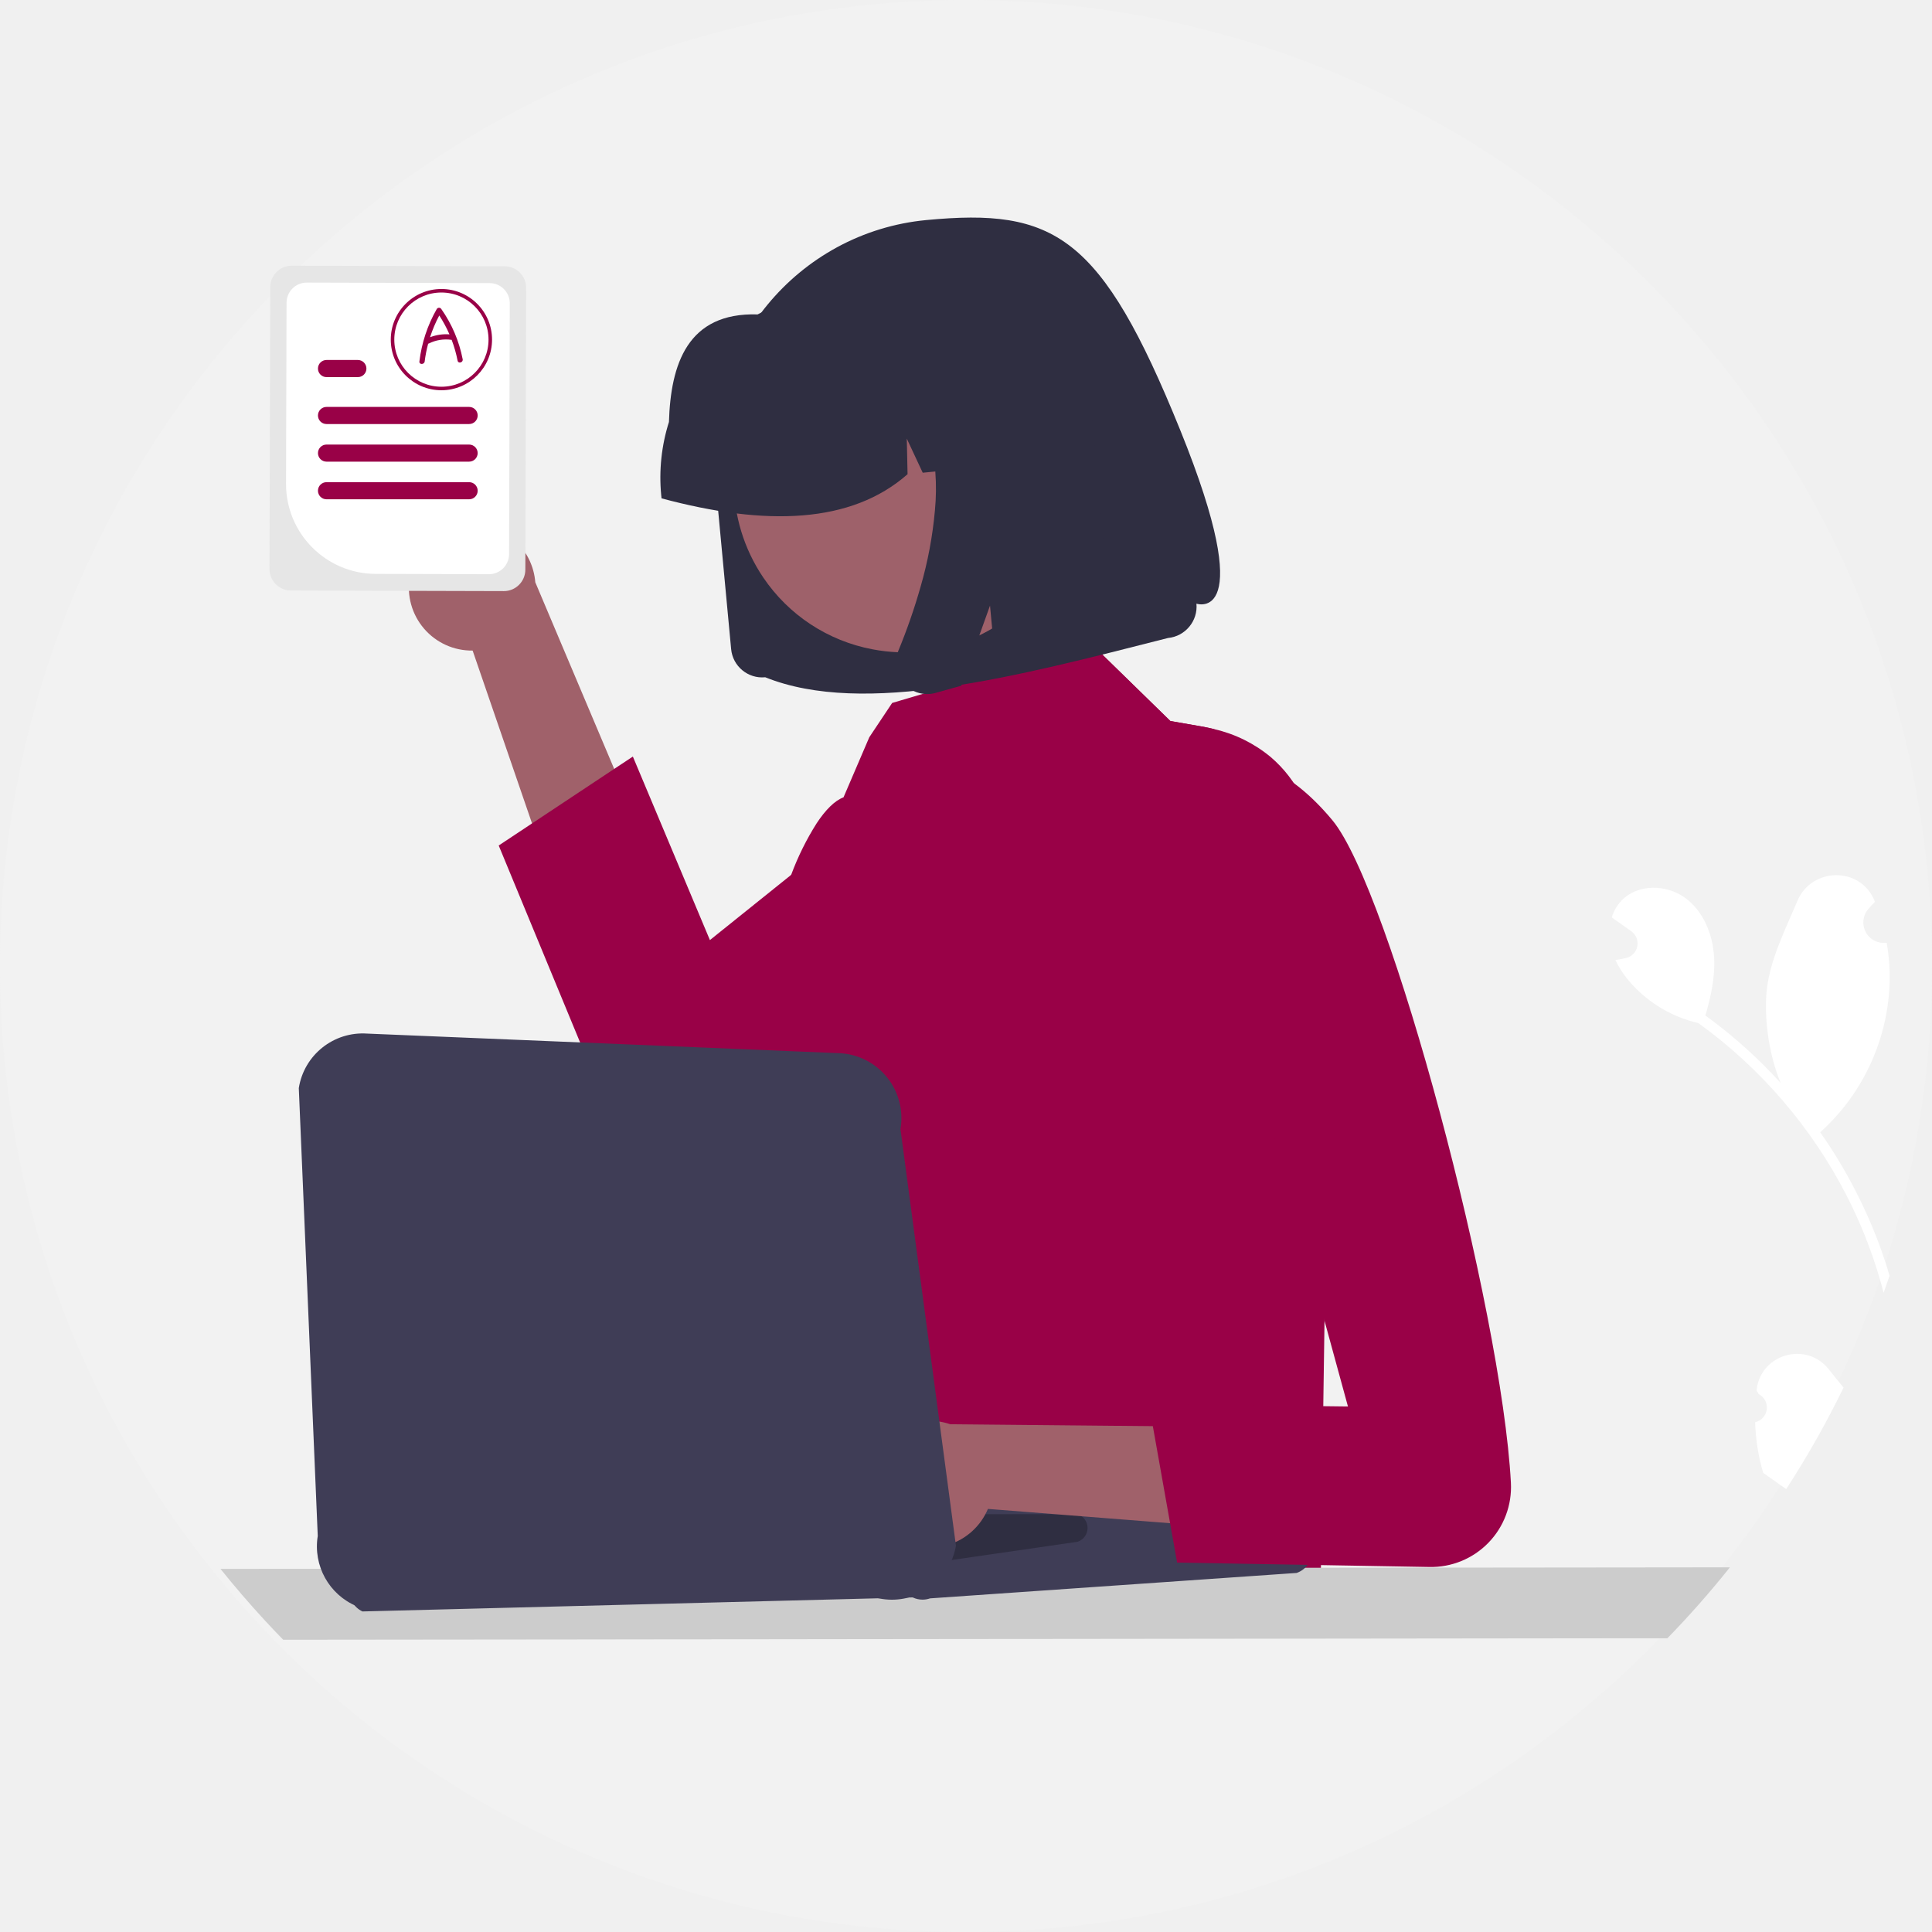
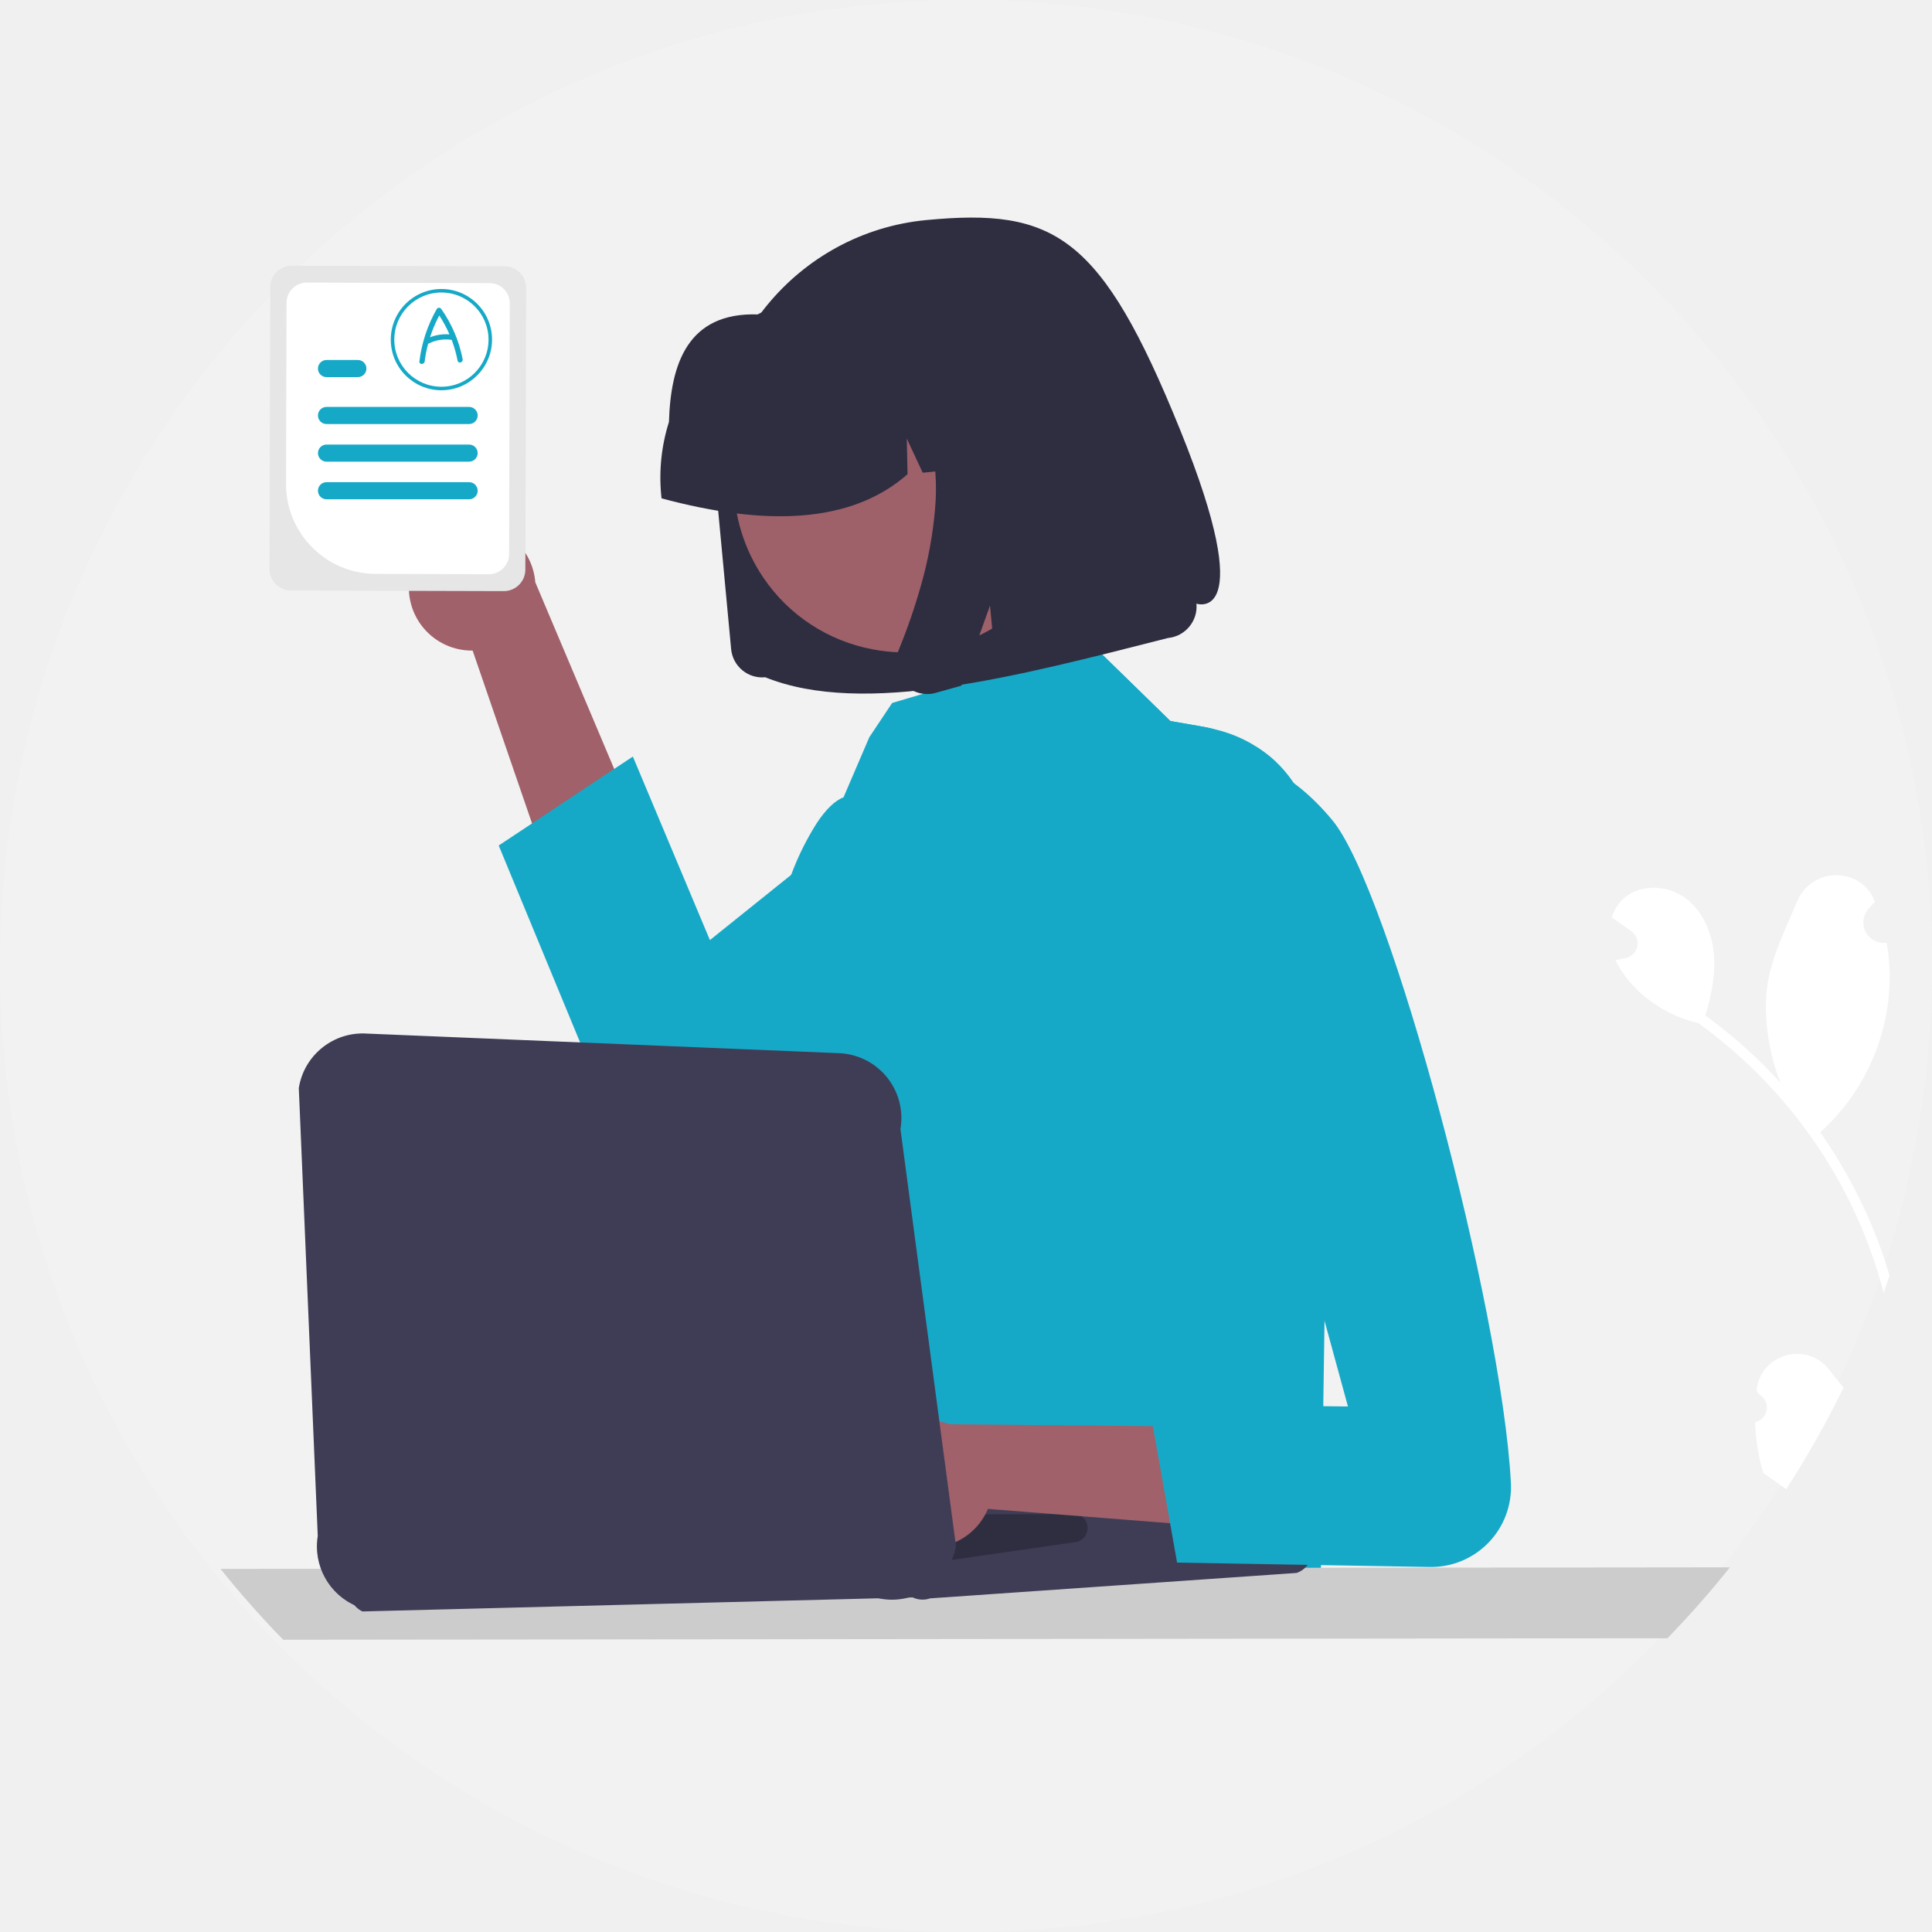
<svg xmlns="http://www.w3.org/2000/svg" data-name="Layer 1" width="676" height="676" viewBox="0 0 676 676">
  <path d="M938,450a337.453,337.453,0,0,1-17.85,108.68q-1.02,3-2.09,5.98a338.393,338.393,0,0,1-53.77,96.05q-10.32,12.945-21.87,24.82-11.55,11.895-24.25,22.63a336.248,336.248,0,0,1-165.78,75.8h-.01q-11.7,1.815-23.63,2.83Q614.545,787.99,600,788A336.94,336.94,0,0,1,358.09,686.05q-3.315-3.39-6.53-6.88-8.01-8.685-15.41-17.91-4.155-5.19-8.11-10.54a336.714,336.714,0,0,1-40.24-70.98,332.254,332.254,0,0,1-11.7-32.84c-.24-.79-.47-1.58-.7-2.37q-.75-2.55-1.45-5.13A338.38,338.38,0,0,1,262,450c0-186.67,151.33-338,338-338S938,263.33,938,450Z" transform="translate(-262 -112)" fill="#f2f2f2" />
  <path d="M405.348,314.032a22.026,22.026,0,0,0,22.026,25.603l53.954,156.993,34.427-23.66L449.296,315.731a22.145,22.145,0,0,0-43.949-1.699Z" transform="translate(-262 -112)" fill="#a0616a" />
-   <path d="M686.955,367.15c-23.96,27.26-83.04,75.3-131.71,108.38-10.52,7.15-20.56,13.59-29.65,18.98-6.14,3.64-11.85,6.79-16.99,9.36a27.995,27.995,0,0,1-38.41-14.5l-33.7-81.53,11.66-7.73,28.75-19.07,6.53-4.32,26.96,64.21,28.43-22.82,17.65-14.17,80.46-64.57,6.94-2.06,16.19,15.8,11.45,11.18,10.77,1.87C683.895,366.44,685.455,366.77,686.955,367.15Z" transform="translate(-262 -112)" fill="#990147" />
+   <path d="M686.955,367.15c-23.96,27.26-83.04,75.3-131.71,108.38-10.52,7.15-20.56,13.59-29.65,18.98-6.14,3.64-11.85,6.79-16.99,9.36a27.995,27.995,0,0,1-38.41-14.5l-33.7-81.53,11.66-7.73,28.75-19.07,6.53-4.32,26.96,64.21,28.43-22.82,17.65-14.17,80.46-64.57,6.94-2.06,16.19,15.8,11.45,11.18,10.77,1.87C683.895,366.44,685.455,366.77,686.955,367.15Z" transform="translate(-262 -112)" fill="#16a9c7" />
  <path d="M901.92,591.162c1.67,2.12,3.4,4.23,5.13,6.35a335.121,335.121,0,0,1-20.06,35.52q-.825-.585-1.65-1.17a2.12,2.12,0,0,1-.25-.16c-2.05-1.46-4.11-2.9-6.16-4.36v-.01a70.003,70.003,0,0,1-2.81-17.7,5.288,5.288,0,0,0,1.23-9.86c-.27-.47-.46-.81-.73-1.29.01-.12.03-.25.04-.37C878.23,585.622,894.15,581.262,901.92,591.162Z" transform="translate(-262 -112)" fill="#fff" />
  <path d="M919.87,548.362q1.8,4.95,3.28,10.01-1.02,3-2.09,5.98-.405-1.575-.84-3.15a161.957,161.957,0,0,0-5.85-17.2q-2.79-6.915-6.18-13.54a170.357,170.357,0,0,0-51.96-60.5,45.35,45.35,0,0,1-23.43-13.78,34.858,34.858,0,0,1-5.57-8.26c.92-.13,1.84-.31,2.74-.5.28-.06.57-.13.85-.19l.11-.02a5.241,5.241,0,0,0,1.85-9.38c-.51-.37-1.03-.73-1.54-1.09-.78-.57-1.57-1.11-2.36-1.67a2.492,2.492,0,0,1-.24-.17c-.9-.64-1.8-1.26-2.69-1.91a15.195,15.195,0,0,1,3.49-5.96c5.59-5.77,15.57-5.64,22.09-.94,6.53,4.7,9.81,12.93,10.23,20.95.37,6.87-1.11,13.67-3.06,20.3.49.36,1,.7,1.49,1.07a171.327,171.327,0,0,1,24.86,22.51c-4.35-10.32-5.93-23.78-4.8-33.05,1.29-10.56,6.42-20.59,10.62-30.58,5.03-12,22.19-12.16,27.03-.08.05.12.1.23.14.35q-1.215,1.215-2.34,2.52a7.175,7.175,0,0,0,6.29,11.8l.15-.02a72.096,72.096,0,0,1,1.06,10.79,73.508,73.508,0,0,1-22.88,54.2c-.48.45-.95.89-1.44,1.32a170.657,170.657,0,0,1,12.45,20.67A172.443,172.443,0,0,1,919.87,548.362Z" transform="translate(-262 -112)" fill="#fff" />
-   <path d="M727.185,454.55l-3.02,207.41-243.96-7,38.96-86c-.28-2.76,17.1-22.13,17-25-.3-8.41,5.98-16.2,7-25,2.08-18.15-9.83-86.69-4.34-100.85a96.267,96.267,0,0,1,8.94-18.08c3.12-4.72,6.32-7.9,9.38-9.05l9.02-21.02,8-12,62.77-18.59,6.94-2.06,16.19,15.8,11.45,11.18,10.77,1.87c1.61.28,3.17.61,4.67.99a47.442,47.442,0,0,1,19.66,9.74C725.415,392.86,727.605,422.9,727.185,454.55Z" transform="translate(-262 -112)" fill="#990147" />
+   <path d="M727.185,454.55l-3.02,207.41-243.96-7,38.96-86c-.28-2.76,17.1-22.13,17-25-.3-8.41,5.98-16.2,7-25,2.08-18.15-9.83-86.69-4.34-100.85a96.267,96.267,0,0,1,8.94-18.08c3.12-4.72,6.32-7.9,9.38-9.05l9.02-21.02,8-12,62.77-18.59,6.94-2.06,16.19,15.8,11.45,11.18,10.77,1.87c1.61.28,3.17.61,4.67.99a47.442,47.442,0,0,1,19.66,9.74C725.415,392.86,727.605,422.9,727.185,454.55Z" transform="translate(-262 -112)" fill="#16a9c7" />
  <path d="M867.29,660.402q-10.32,12.945-21.87,24.82l-26.38.02-141.87.16-25.54.03-16.98.02-25.26.02-19.43.02-35.89.04-21.17.03-44.58.04-21.28.03-58.97.06-37.04.04-9.94.01q-3.315-3.39-6.53-6.88-8.01-8.685-15.41-17.91l20.58-.02,14.02-.01,32.46-.04,62.64-.06,21.17-.02,8.56-.01h.03l6.72-.01,3.01-.01,7.71-.01h3.26l22.86-.02,49.31-.06,21.7-.02,20.78-.02,19.48-.02,27.95-.03,149.28-.15Z" transform="translate(-262 -112)" fill="#ccc" />
-   <path id="bfd9c2c3-21db-4bc8-8976-94586a21de42-82" data-name="Path 9" d="M529.766,348.972l-.054.005a10.924,10.924,0,0,1-11.89-9.865l-5.687-60.699a81.473,81.473,0,0,1,3.433-32.258,82.787,82.787,0,0,1,39.23-47.592,81.52,81.52,0,0,1,31.251-9.557c44.82-4.27,61.199,5.065,88.885,73.421s5.696,60.792,5.696,60.792a10.943,10.943,0,0,1-.463,4.339,11.121,11.121,0,0,1-5.285,6.393,10.978,10.978,0,0,1-4.179,1.277C617.716,348.697,564.251,362.874,529.757,348.973Z" transform="translate(-262 -112)" fill="#2f2e41" />
-   <path id="acce586e-6e96-4eff-b112-6c9d74172e69-83" data-name="Ellipse 1" d="M628.387,246.521A60.095,60.095,0,0,1,567.275,339.191a59.395,59.395,0,0,1-38.241-25.165,60.095,60.095,0,0,1,61.067-92.643,59.395,59.395,0,0,1,38.287,25.14Z" transform="translate(-262 -112)" fill="#9e616a" />
-   <path id="af1db401-16c9-4940-bbbf-8b9ef63e1952-84" data-name="Path 10" d="M493.346,285.156a64.45,64.45,0,0,1,2.716-25.512c.604-20.147,6.45-38.396,31.023-37.63a64.479,64.479,0,0,1,24.552-7.534l12.143-1.199q.205-.02.409-.039A64.341,64.341,0,0,1,634.215,271.344l.114,1.216-25.691,2.512-11.057-23.662.546,24.694-13.269,1.302-5.576-11.938.272,12.451c-19.701,17.352-49.576,18.261-86.082,8.454Z" transform="translate(-262 -112)" fill="#2f2e41" />
-   <path id="a1e66597-148d-4736-b39c-00184f281162-85" data-name="Path 13" d="M575.525,342.755a10.75,10.75,0,0,0,1.002,5.834,10.994,10.994,0,0,0,1.687,2.561,11.121,11.121,0,0,0,1.956,1.744,10.906,10.906,0,0,0,7.296,1.904q.241-.025.481-.059t.48-.079q.242-.043.48-.1t.478-.122l8.967-2.513,10.049-28.019,2.303,24.587,40.773-11.352-9.775-104.335-69.495,6.848,1.906,1.835a48.029,48.029,0,0,1,13.032,22.517,78.292,78.292,0,0,1,1.983,26.562,141.185,141.185,0,0,1-4.977,26.588,208.08,208.08,0,0,1-7.855,22.633A10.979,10.979,0,0,0,575.525,342.755Z" transform="translate(-262 -112)" fill="#2f2e41" />
+   <path id="bfd9c2c3-21db-4bc8-8976-94586a21de42-89" data-name="Path 9" d="M529.766,348.972l-.054.005a10.924,10.924,0,0,1-11.89-9.865l-5.687-60.699a81.473,81.473,0,0,1,3.433-32.258,82.787,82.787,0,0,1,39.23-47.592,81.52,81.52,0,0,1,31.251-9.557c44.82-4.27,61.199,5.065,88.885,73.421s5.696,60.792,5.696,60.792a10.943,10.943,0,0,1-.463,4.339,11.121,11.121,0,0,1-5.285,6.393,10.978,10.978,0,0,1-4.179,1.277C617.716,348.697,564.251,362.874,529.757,348.973Z" transform="translate(-262 -112)" fill="#2f2e41" />
+   <path id="acce586e-6e96-4eff-b112-6c9d74172e69-90" data-name="Ellipse 1" d="M628.387,246.521A60.095,60.095,0,0,1,567.275,339.191a59.395,59.395,0,0,1-38.241-25.165,60.095,60.095,0,0,1,61.067-92.643,59.395,59.395,0,0,1,38.287,25.14Z" transform="translate(-262 -112)" fill="#9e616a" />
+   <path id="af1db401-16c9-4940-bbbf-8b9ef63e1952-91" data-name="Path 10" d="M493.346,285.156a64.45,64.45,0,0,1,2.716-25.512c.604-20.147,6.45-38.396,31.023-37.63a64.479,64.479,0,0,1,24.552-7.534l12.143-1.199q.205-.02.409-.039A64.341,64.341,0,0,1,634.215,271.344l.114,1.216-25.691,2.512-11.057-23.662.546,24.694-13.269,1.302-5.576-11.938.272,12.451c-19.701,17.352-49.576,18.261-86.082,8.454Z" transform="translate(-262 -112)" fill="#2f2e41" />
+   <path id="a1e66597-148d-4736-b39c-00184f281162-92" data-name="Path 13" d="M575.525,342.755a10.75,10.75,0,0,0,1.002,5.834,10.994,10.994,0,0,0,1.687,2.561,11.121,11.121,0,0,0,1.956,1.744,10.906,10.906,0,0,0,7.296,1.904q.241-.025.481-.059t.48-.079q.242-.043.48-.1t.478-.122l8.967-2.513,10.049-28.019,2.303,24.587,40.773-11.352-9.775-104.335-69.495,6.848,1.906,1.835a48.029,48.029,0,0,1,13.032,22.517,78.292,78.292,0,0,1,1.983,26.562,141.185,141.185,0,0,1-4.977,26.588,208.08,208.08,0,0,1-7.855,22.633A10.979,10.979,0,0,0,575.525,342.755Z" transform="translate(-262 -112)" fill="#2f2e41" />
  <path d="M584.792,671.709a8.06,8.06,0,0,1-3.454-.781l-192.52,4.912a8.08,8.08,0,0,1,1.15-15.045l125.952-37.555a8.079,8.079,0,0,1,4.016-.154L714.762,646.833a8.079,8.079,0,0,1,.926,15.535l-128.259,8.897A8.091,8.091,0,0,1,584.792,671.709Z" transform="translate(-262 -112)" fill="#3f3d56" />
  <path d="M591.872,658.307a5.085,5.085,0,0,1-2.483-.646L433.035,664.966a5.068,5.068,0,0,1,1.283-9.346l56.604-13.738a5.084,5.084,0,0,1,2.677.078l145.354-.175a5.069,5.069,0,0,1,.034,9.683l-45.602,6.608A5.058,5.058,0,0,1,591.872,658.307Z" transform="translate(-262 -112)" fill="#2f2e41" />
  <path d="M575.415,649.974a22.026,22.026,0,0,0,32.255-10.014l165.496,13-8-41-170.697-1.626a22.145,22.145,0,0,0-19.053,39.64Z" transform="translate(-262 -112)" fill="#a0616a" />
-   <path d="M673.165,382.96s25-20,55,16c20.232,24.278,59.259,171.044,62.495,231.862a27.982,27.982,0,0,1-28.584,29.46l-88.211-1.535-9.864-55.45,69.643.825Z" transform="translate(-262 -112)" fill="#990147" />
+   <path d="M673.165,382.96s25-20,55,16c20.232,24.278,59.259,171.044,62.495,231.862a27.982,27.982,0,0,1-28.584,29.46l-88.211-1.535-9.864-55.45,69.643.825Z" transform="translate(-262 -112)" fill="#16a9c7" />
  <path d="M574.084,671.732a22.739,22.739,0,0,1-8.81-1.784l-178.442,4.071a22.675,22.675,0,0,1-13.651-24.582l-6.631-156.711a22.642,22.642,0,0,1,23.935-19.074l165.663,6.871a22.739,22.739,0,0,1,20.922,26.544L596.48,652.835A22.775,22.775,0,0,1,574.084,671.732Z" transform="translate(-262 -112)" fill="#3f3d56" />
  <path d="M438.585,205.17l-74.47-.21a7.541,7.541,0,0,0-7.55,7.51l-.27,98.61a7.524,7.524,0,0,0,7.5,7.54l41.31.12,33.17.09a7.526,7.526,0,0,0,7.54-7.51l.02-5.83.26-92.77A7.535,7.535,0,0,0,438.585,205.17Z" transform="translate(-262 -112)" fill="#e6e6e6" />
  <path d="M433.335,211.06l-64-.18a7.061,7.061,0,0,0-7.07,7.03l-.18,63.4a31.443,31.443,0,0,0,31.32,31.49l12.16.03,27.49.08a7.055,7.055,0,0,0,7.07-7.03l.02-6.38.22-81.37A7.055,7.055,0,0,0,433.335,211.06Z" transform="translate(-262 -112)" fill="#fff" />
-   <path d="M426.145,254.38h-49.9a2.995,2.995,0,1,0,0,5.99h49.9a2.995,2.995,0,0,0,0-5.99Z" transform="translate(-262 -112)" fill="#990147" />
-   <path d="M387.215,237.96h-10.97a2.995,2.995,0,1,0,0,5.99h10.97a2.995,2.995,0,1,0,0-5.99Z" transform="translate(-262 -112)" fill="#990147" />
-   <path d="M426.145,280.71h-49.9a2.995,2.995,0,1,0,0,5.99h49.9a2.995,2.995,0,0,0,0-5.99Z" transform="translate(-262 -112)" fill="#990147" />
-   <path d="M426.145,267.55h-49.9a2.99,2.99,0,1,0,0,5.98h49.9a2.99,2.99,0,0,0,0-5.98Z" transform="translate(-262 -112)" fill="#990147" />
-   <path d="M416.449,248.55a17.716,17.716,0,1,1,17.716-17.716A17.737,17.737,0,0,1,416.449,248.55Zm0-34.202A16.485,16.485,0,1,0,432.934,230.834,16.504,16.504,0,0,0,416.449,214.349Z" transform="translate(-262 -112)" fill="#990147" />
-   <path d="M423.889,237.696a45.545,45.545,0,0,0-7.478-17.566.935.935,0,0,0-1.595,0,48.647,48.647,0,0,0-6.067,18.336c-.144,1.177,1.705,1.167,1.847,0a45.52,45.52,0,0,1,1.211-6.2,1.055,1.055,0,0,0,.206-.063,13.459,13.459,0,0,1,7.95-1.295c.024.004.047-.002.07.001a44.285,44.285,0,0,1,2.075,7.278C422.334,239.353,424.114,238.859,423.889,237.696ZM412.472,230.001a46.743,46.743,0,0,1,3.225-7.618,44.266,44.266,0,0,1,3.566,6.612A15.576,15.576,0,0,0,412.472,230.001Z" transform="translate(-262 -112)" fill="#990147" />
+   <path d="M426.145,254.38h-49.9a2.995,2.995,0,1,0,0,5.99h49.9a2.995,2.995,0,0,0,0-5.99Z" transform="translate(-262 -112)" fill="#16a9c7" />
+   <path d="M387.215,237.96h-10.97a2.995,2.995,0,1,0,0,5.99h10.97a2.995,2.995,0,1,0,0-5.99Z" transform="translate(-262 -112)" fill="#16a9c7" />
+   <path d="M426.145,280.71h-49.9a2.995,2.995,0,1,0,0,5.99h49.9a2.995,2.995,0,0,0,0-5.99Z" transform="translate(-262 -112)" fill="#16a9c7" />
+   <path d="M426.145,267.55h-49.9a2.99,2.99,0,1,0,0,5.98h49.9a2.99,2.99,0,0,0,0-5.98Z" transform="translate(-262 -112)" fill="#16a9c7" />
+   <path d="M416.449,248.55a17.716,17.716,0,1,1,17.716-17.716A17.737,17.737,0,0,1,416.449,248.55Zm0-34.202A16.485,16.485,0,1,0,432.934,230.834,16.504,16.504,0,0,0,416.449,214.349Z" transform="translate(-262 -112)" fill="#16a9c7" />
+   <path d="M423.889,237.696a45.545,45.545,0,0,0-7.478-17.566.935.935,0,0,0-1.595,0,48.647,48.647,0,0,0-6.067,18.336c-.144,1.177,1.705,1.167,1.847,0a45.52,45.52,0,0,1,1.211-6.2,1.055,1.055,0,0,0,.206-.063,13.459,13.459,0,0,1,7.95-1.295c.024.004.047-.002.07.001a44.285,44.285,0,0,1,2.075,7.278C422.334,239.353,424.114,238.859,423.889,237.696ZM412.472,230.001a46.743,46.743,0,0,1,3.225-7.618,44.266,44.266,0,0,1,3.566,6.612A15.576,15.576,0,0,0,412.472,230.001Z" transform="translate(-262 -112)" fill="#16a9c7" />
</svg>
